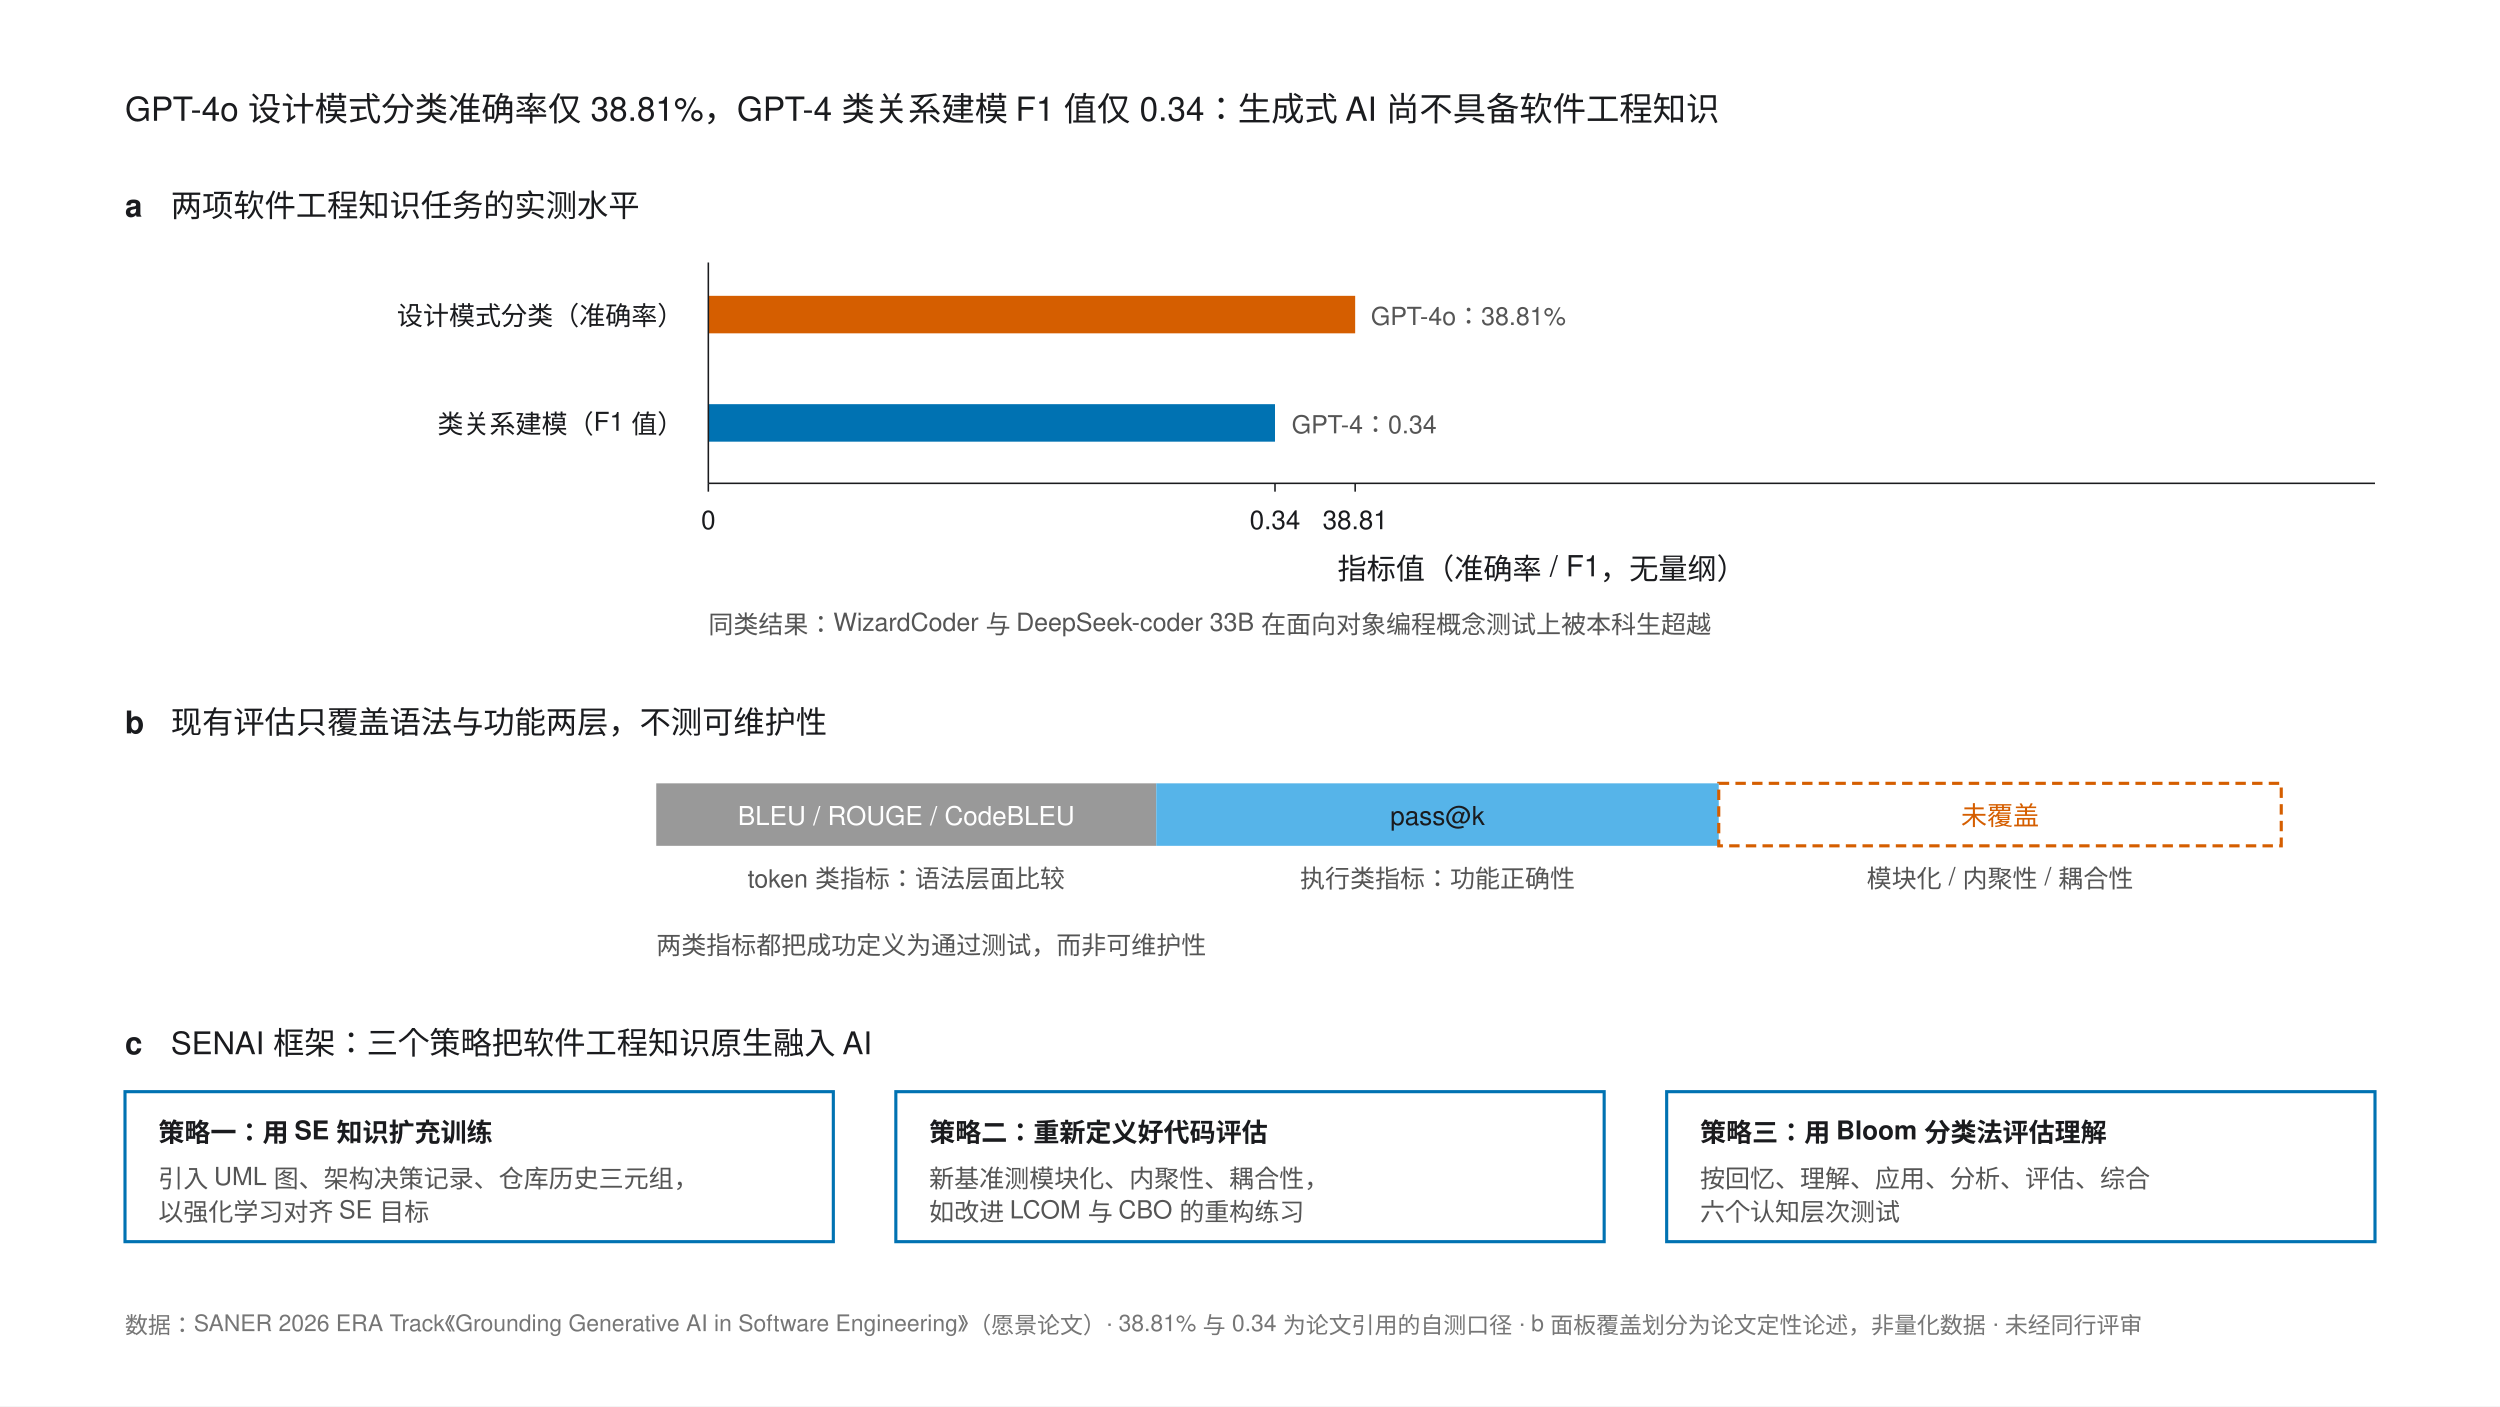
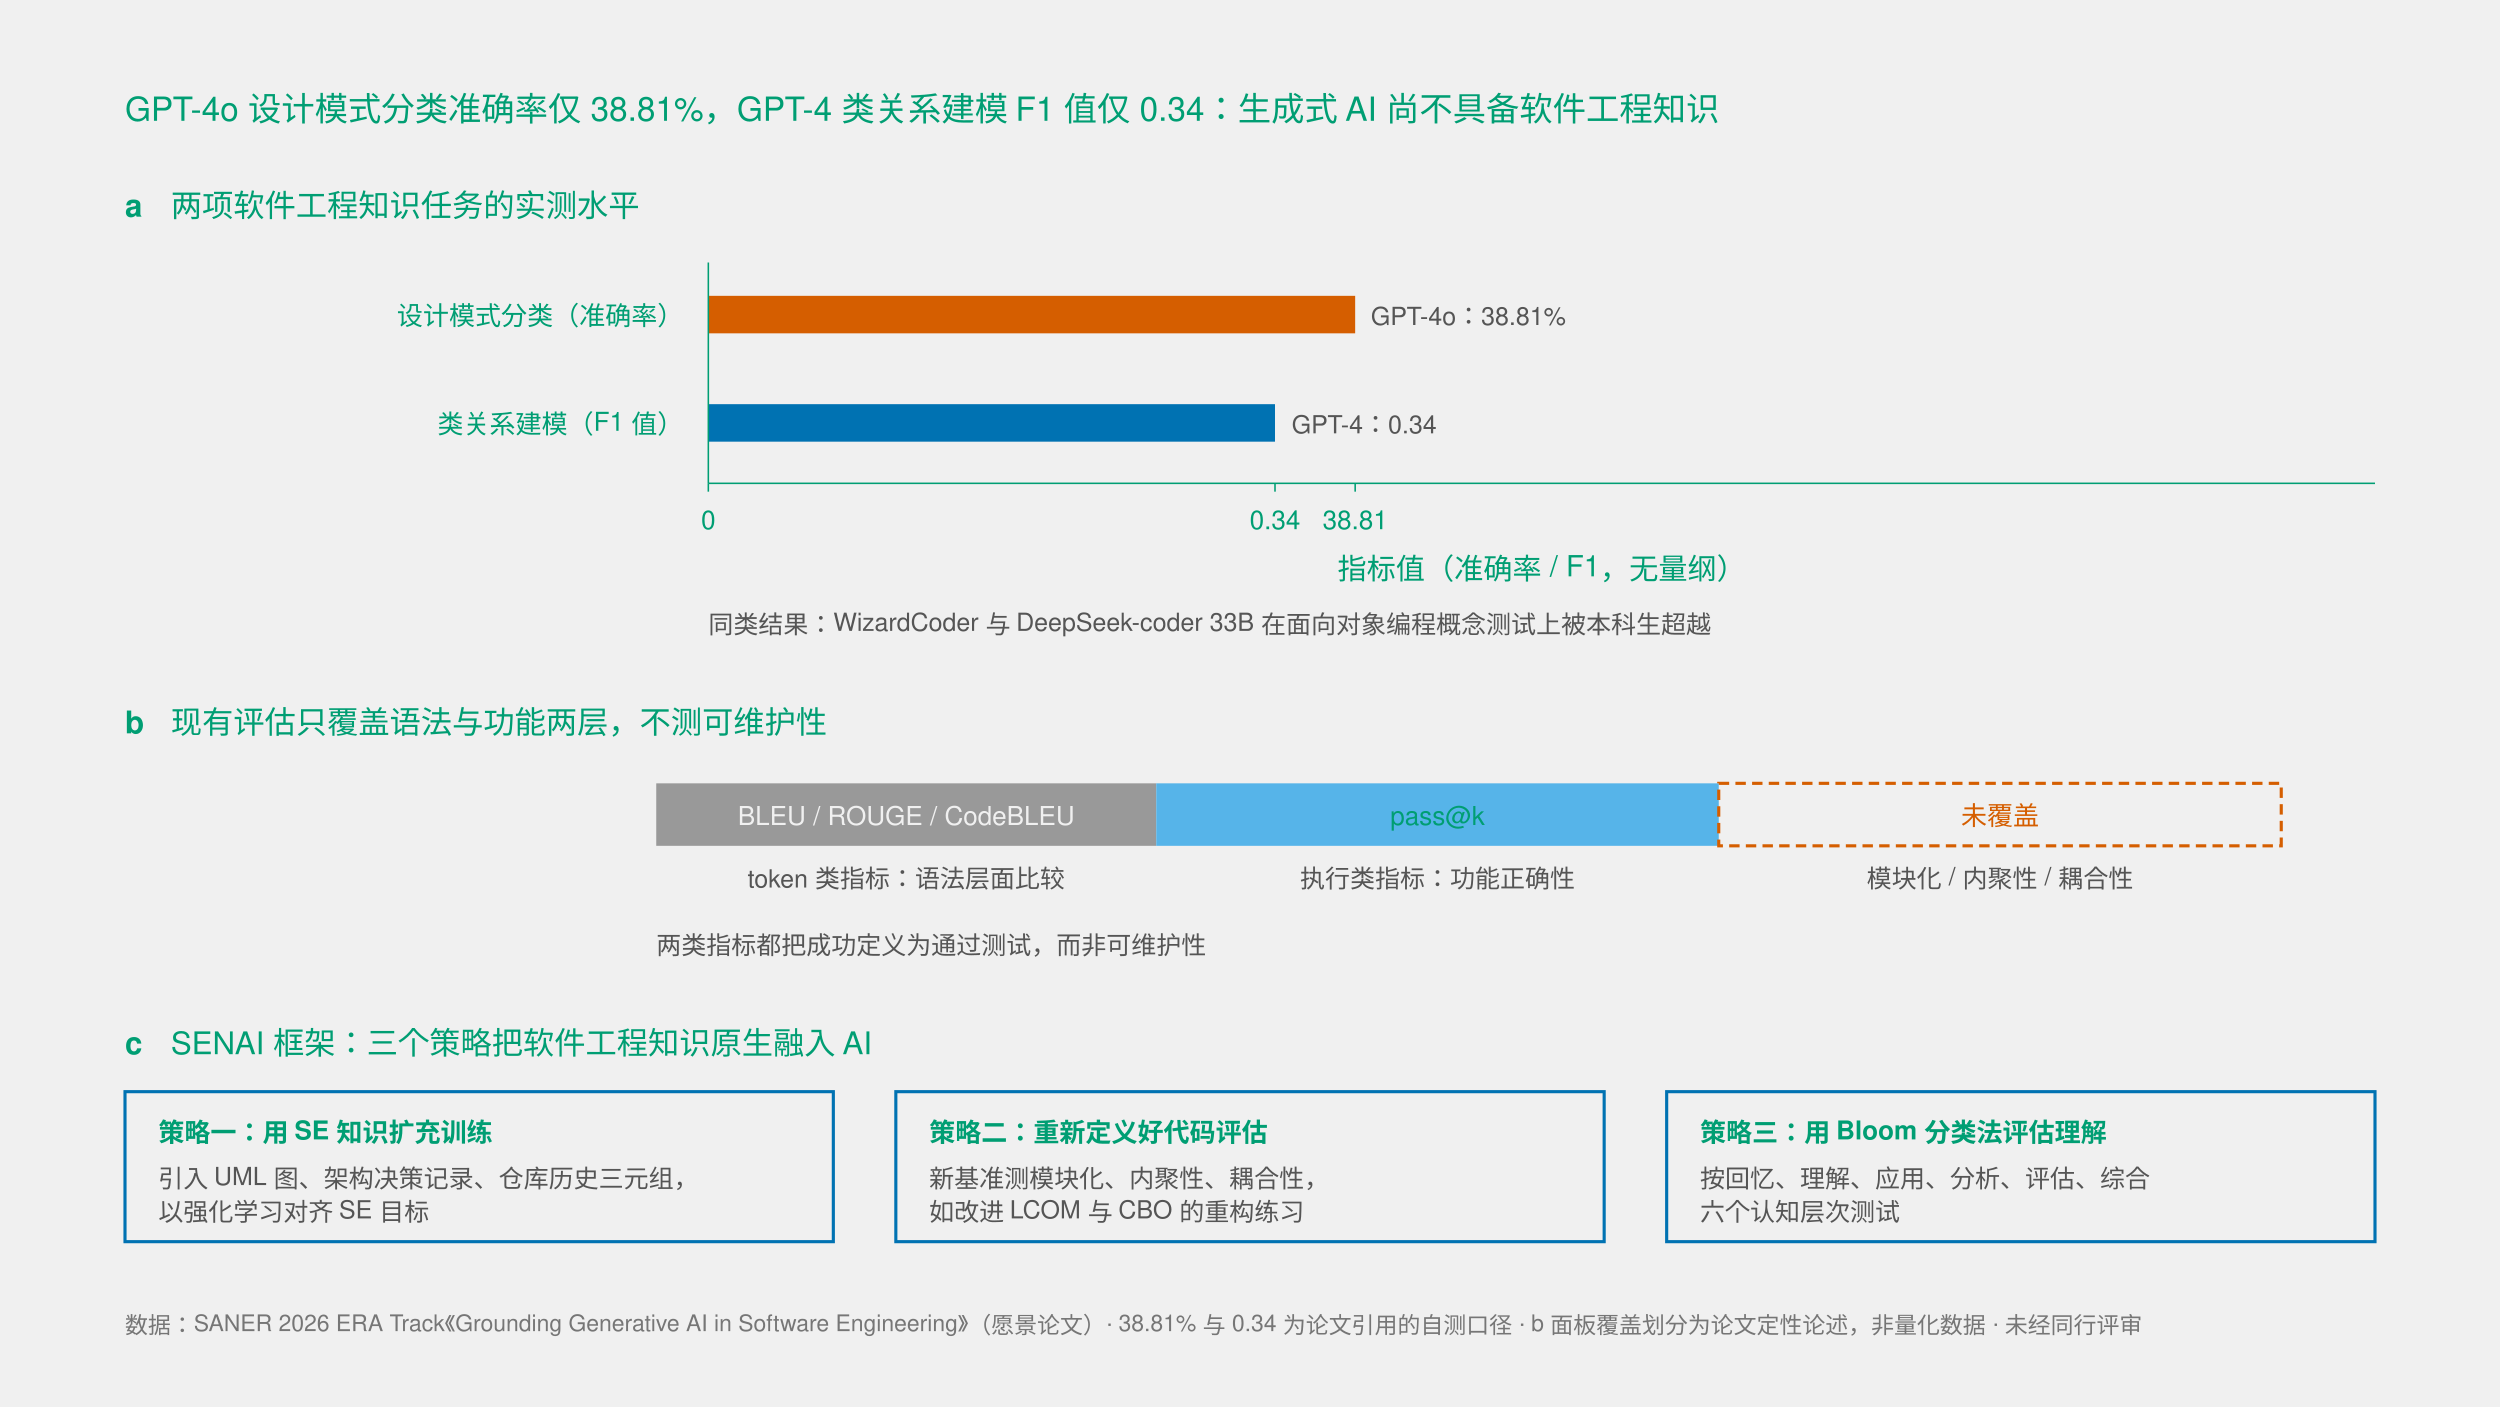
<svg xmlns="http://www.w3.org/2000/svg" width="1200" height="675" viewBox="0 0 1200 675" font-family="'Helvetica Neue',Helvetica,Arial,'PingFang SC',sans-serif">
-   <rect width="1200" height="675" fill="#FFFFFF" />
-   <text x="60" y="58" font-size="16" fill="#1A1B1E">GPT-4o 设计模式分类准确率仅 38.81%，GPT-4 类关系建模 F1 值仅 0.34：生成式 AI 尚不具备软件工程知识</text>
-   <text x="60" y="104" font-size="15" font-weight="bold" fill="#1A1B1E">a</text>
-   <text x="82" y="104" font-size="15" fill="#1A1B1E">两项软件工程知识任务的实测水平</text>
+   <rect width="1200" height="675" fill="#F0F0F0" />
+   <text x="60" y="58" font-size="16" fill="#009E73">GPT-4o 设计模式分类准确率仅 38.81%，GPT-4 类关系建模 F1 值仅 0.34：生成式 AI 尚不具备软件工程知识</text>
+   <text x="60" y="104" font-size="15" font-weight="bold" fill="#009E73">a</text>
+   <text x="82" y="104" font-size="15" fill="#009E73">两项软件工程知识任务的实测水平</text>
  <g stroke="#D9D9D9" stroke-width="0.5">
        
        
      </g>
-   <text x="328" y="156" font-size="12.5" fill="#1A1B1E" text-anchor="end">设计模式分类（准确率）</text>
+   <text x="328" y="156" font-size="12.5" fill="#009E73" text-anchor="end">设计模式分类（准确率）</text>
  <rect x="340" y="142" width="310.48" height="18" fill="#D55E00" />
  <text x="658" y="156" font-size="12" fill="#555">GPT-4o：38.81%</text>
-   <text x="328" y="208" font-size="12.5" fill="#1A1B1E" text-anchor="end">类关系建模（F1 值）</text>
+   <text x="328" y="208" font-size="12.5" fill="#009E73" text-anchor="end">类关系建模（F1 值）</text>
  <rect x="340" y="194" width="272" height="18" fill="#0072B2" />
  <text x="620" y="208" font-size="12" fill="#555">GPT-4：0.34</text>
-   <line x1="340" y1="232" x2="1140" y2="232" stroke="#1A1B1E" stroke-width="0.75" />
-   <line x1="340" y1="126" x2="340" y2="232" stroke="#1A1B1E" stroke-width="0.75" />
-   <g stroke="#1A1B1E" stroke-width="0.75">
+   <line x1="340" y1="232" x2="1140" y2="232" stroke="#009E73" stroke-width="0.75" />
+   <line x1="340" y1="126" x2="340" y2="232" stroke="#009E73" stroke-width="0.75" />
+   <g stroke="#009E73" stroke-width="0.75">
    <line x1="340" y1="232" x2="340" y2="236" />
    <line x1="612" y1="232" x2="612" y2="236" />
    <line x1="650.48" y1="232" x2="650.48" y2="236" />
  </g>
-   <g font-size="12.5" fill="#1A1B1E" text-anchor="middle">
+   <g font-size="12.5" fill="#009E73" text-anchor="middle">
    <text x="340" y="254">0</text>
    <text x="612" y="254">0.34</text>
    <text x="650.48" y="254">38.81</text>
  </g>
-   <text x="740" y="278" font-size="14" fill="#1A1B1E" text-anchor="middle">指标值（准确率 / F1，无量纲）</text>
+   <text x="740" y="278" font-size="14" fill="#009E73" text-anchor="middle">指标值（准确率 / F1，无量纲）</text>
  <text x="340" y="304" font-size="12" fill="#555">同类结果：WizardCoder 与 DeepSeek-coder 33B 在面向对象编程概念测试上被本科生超越</text>
-   <text x="60" y="352" font-size="15" font-weight="bold" fill="#1A1B1E">b</text>
-   <text x="82" y="352" font-size="15" fill="#1A1B1E">现有评估只覆盖语法与功能两层，不测可维护性</text>
+   <text x="60" y="352" font-size="15" font-weight="bold" fill="#009E73">b</text>
+   <text x="82" y="352" font-size="15" fill="#009E73">现有评估只覆盖语法与功能两层，不测可维护性</text>
  <rect x="315" y="376" width="240" height="30" fill="#999999" />
  <rect x="555" y="376" width="270" height="30" fill="#56B4E9" />
  <rect x="825" y="376" width="270" height="30" fill="none" stroke="#D55E00" stroke-width="1.5" stroke-dasharray="5 3" />
  <g font-size="12.5" text-anchor="middle">
-     <text x="435" y="396" fill="#FFFFFF">BLEU / ROUGE / CodeBLEU</text>
-     <text x="690" y="396" fill="#1A1B1E">pass@k</text>
+     <text x="435" y="396" fill="#F0F0F0">BLEU / ROUGE / CodeBLEU</text>
+     <text x="690" y="396" fill="#009E73">pass@k</text>
    <text x="960" y="396" fill="#D55E00">未覆盖</text>
  </g>
  <g font-size="12" fill="#555" text-anchor="middle">
    <text x="435" y="426">token 类指标：语法层面比较</text>
    <text x="690" y="426">执行类指标：功能正确性</text>
    <text x="960" y="426">模块化 / 内聚性 / 耦合性</text>
  </g>
  <text x="315" y="458" font-size="12" fill="#555">两类指标都把成功定义为通过测试，而非可维护性</text>
-   <text x="60" y="506" font-size="15" font-weight="bold" fill="#1A1B1E">c</text>
-   <text x="82" y="506" font-size="15" fill="#1A1B1E">SENAI 框架：三个策略把软件工程知识原生融入 AI</text>
-   <g font-size="12.5" fill="#1A1B1E">
+   <text x="60" y="506" font-size="15" font-weight="bold" fill="#009E73">c</text>
+   <text x="82" y="506" font-size="15" fill="#009E73">SENAI 框架：三个策略把软件工程知识原生融入 AI</text>
+   <g font-size="12.5" fill="#009E73">
    <rect x="60" y="524" width="340" height="72" fill="none" stroke="#0072B2" stroke-width="1.5" />
    <text x="76" y="548" font-weight="bold">策略一：用 SE 知识扩充训练</text>
    <text x="76" y="570" font-size="12" fill="#555">引入 UML 图、架构决策记录、仓库历史三元组，</text>
    <text x="76" y="586" font-size="12" fill="#555">以强化学习对齐 SE 目标</text>
    <rect x="430" y="524" width="340" height="72" fill="none" stroke="#0072B2" stroke-width="1.5" />
    <text x="446" y="548" font-weight="bold">策略二：重新定义好代码评估</text>
    <text x="446" y="570" font-size="12" fill="#555">新基准测模块化、内聚性、耦合性，</text>
    <text x="446" y="586" font-size="12" fill="#555">如改进 LCOM 与 CBO 的重构练习</text>
    <rect x="800" y="524" width="340" height="72" fill="none" stroke="#0072B2" stroke-width="1.5" />
    <text x="816" y="548" font-weight="bold">策略三：用 Bloom 分类法评估理解</text>
    <text x="816" y="570" font-size="12" fill="#555">按回忆、理解、应用、分析、评估、综合</text>
    <text x="816" y="586" font-size="12" fill="#555">六个认知层次测试</text>
  </g>
  <text x="60" y="640" font-size="11" fill="#767676">数据：SANER 2026 ERA Track《Grounding Generative AI in Software Engineering》（愿景论文）· 38.81% 与 0.34 为论文引用的自测口径 · b 面板覆盖划分为论文定性论述，非量化数据 · 未经同行评审</text>
</svg>
